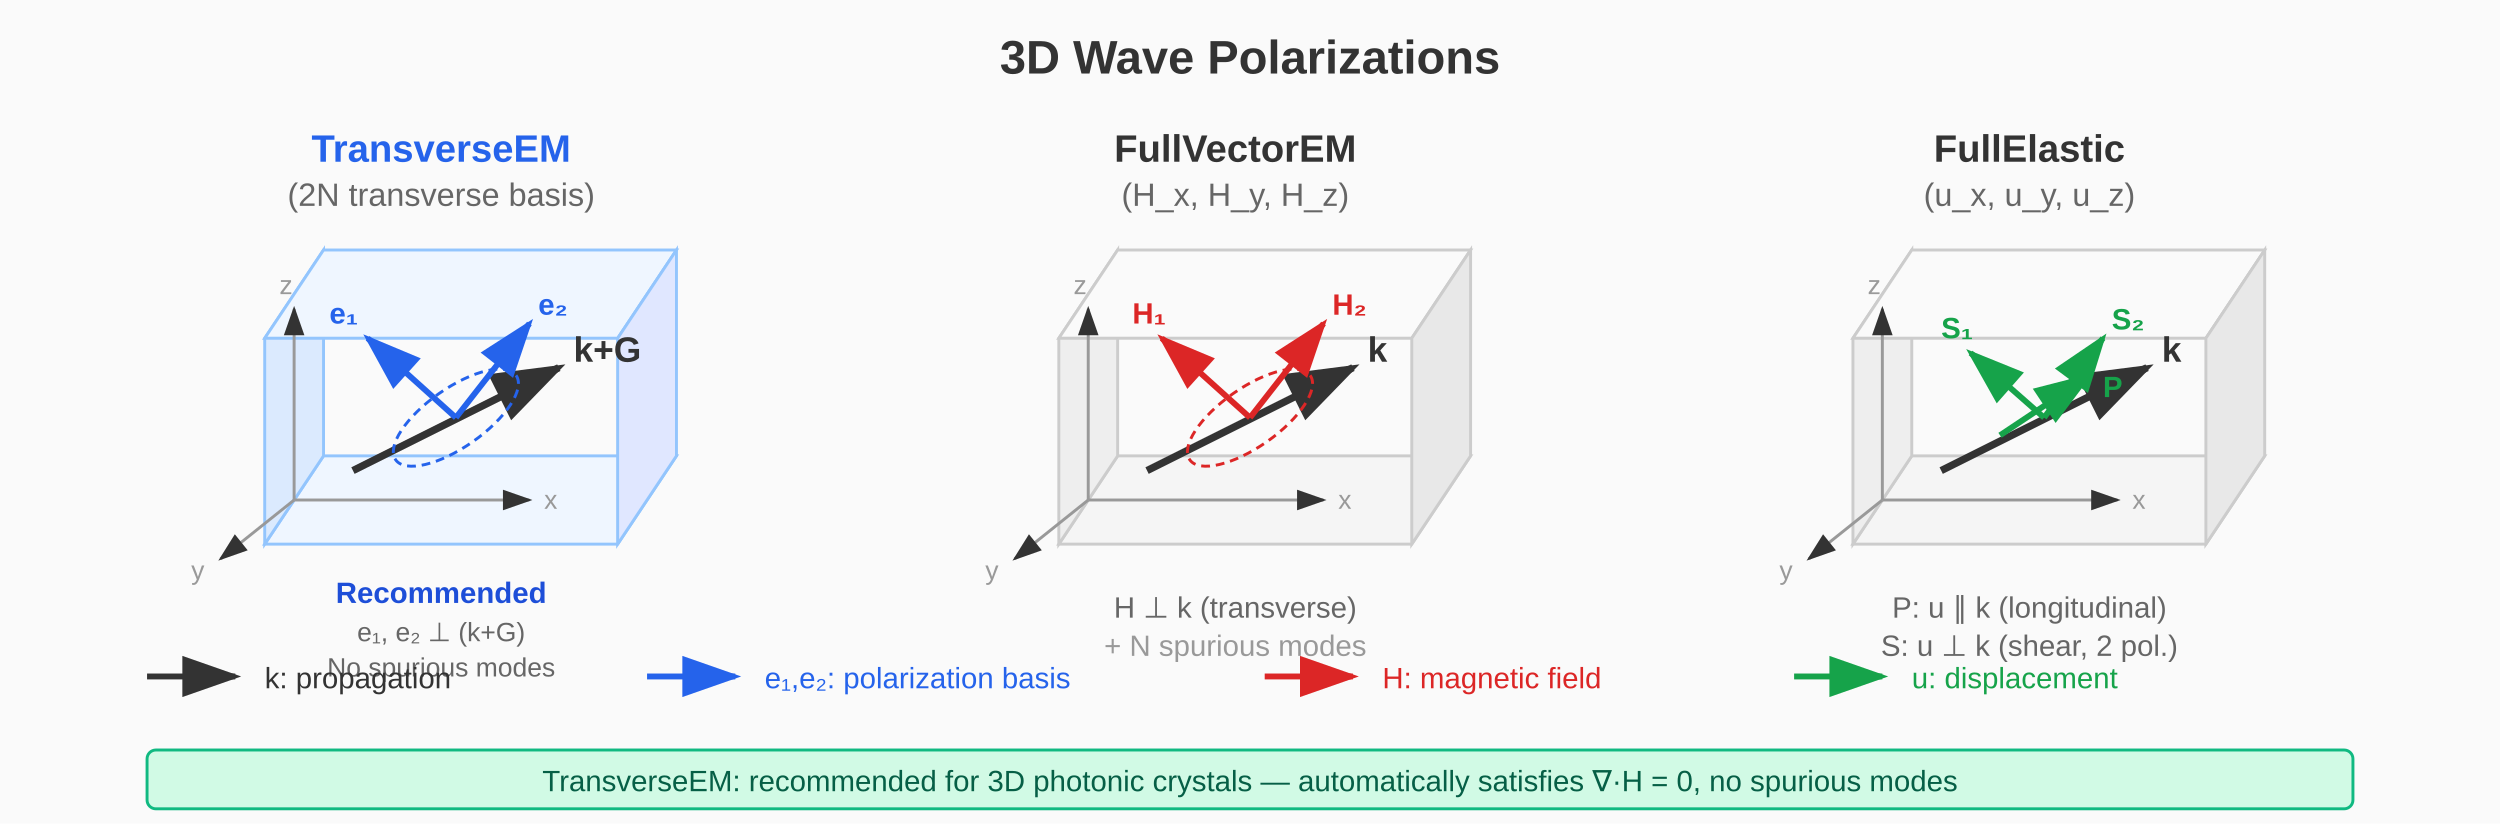
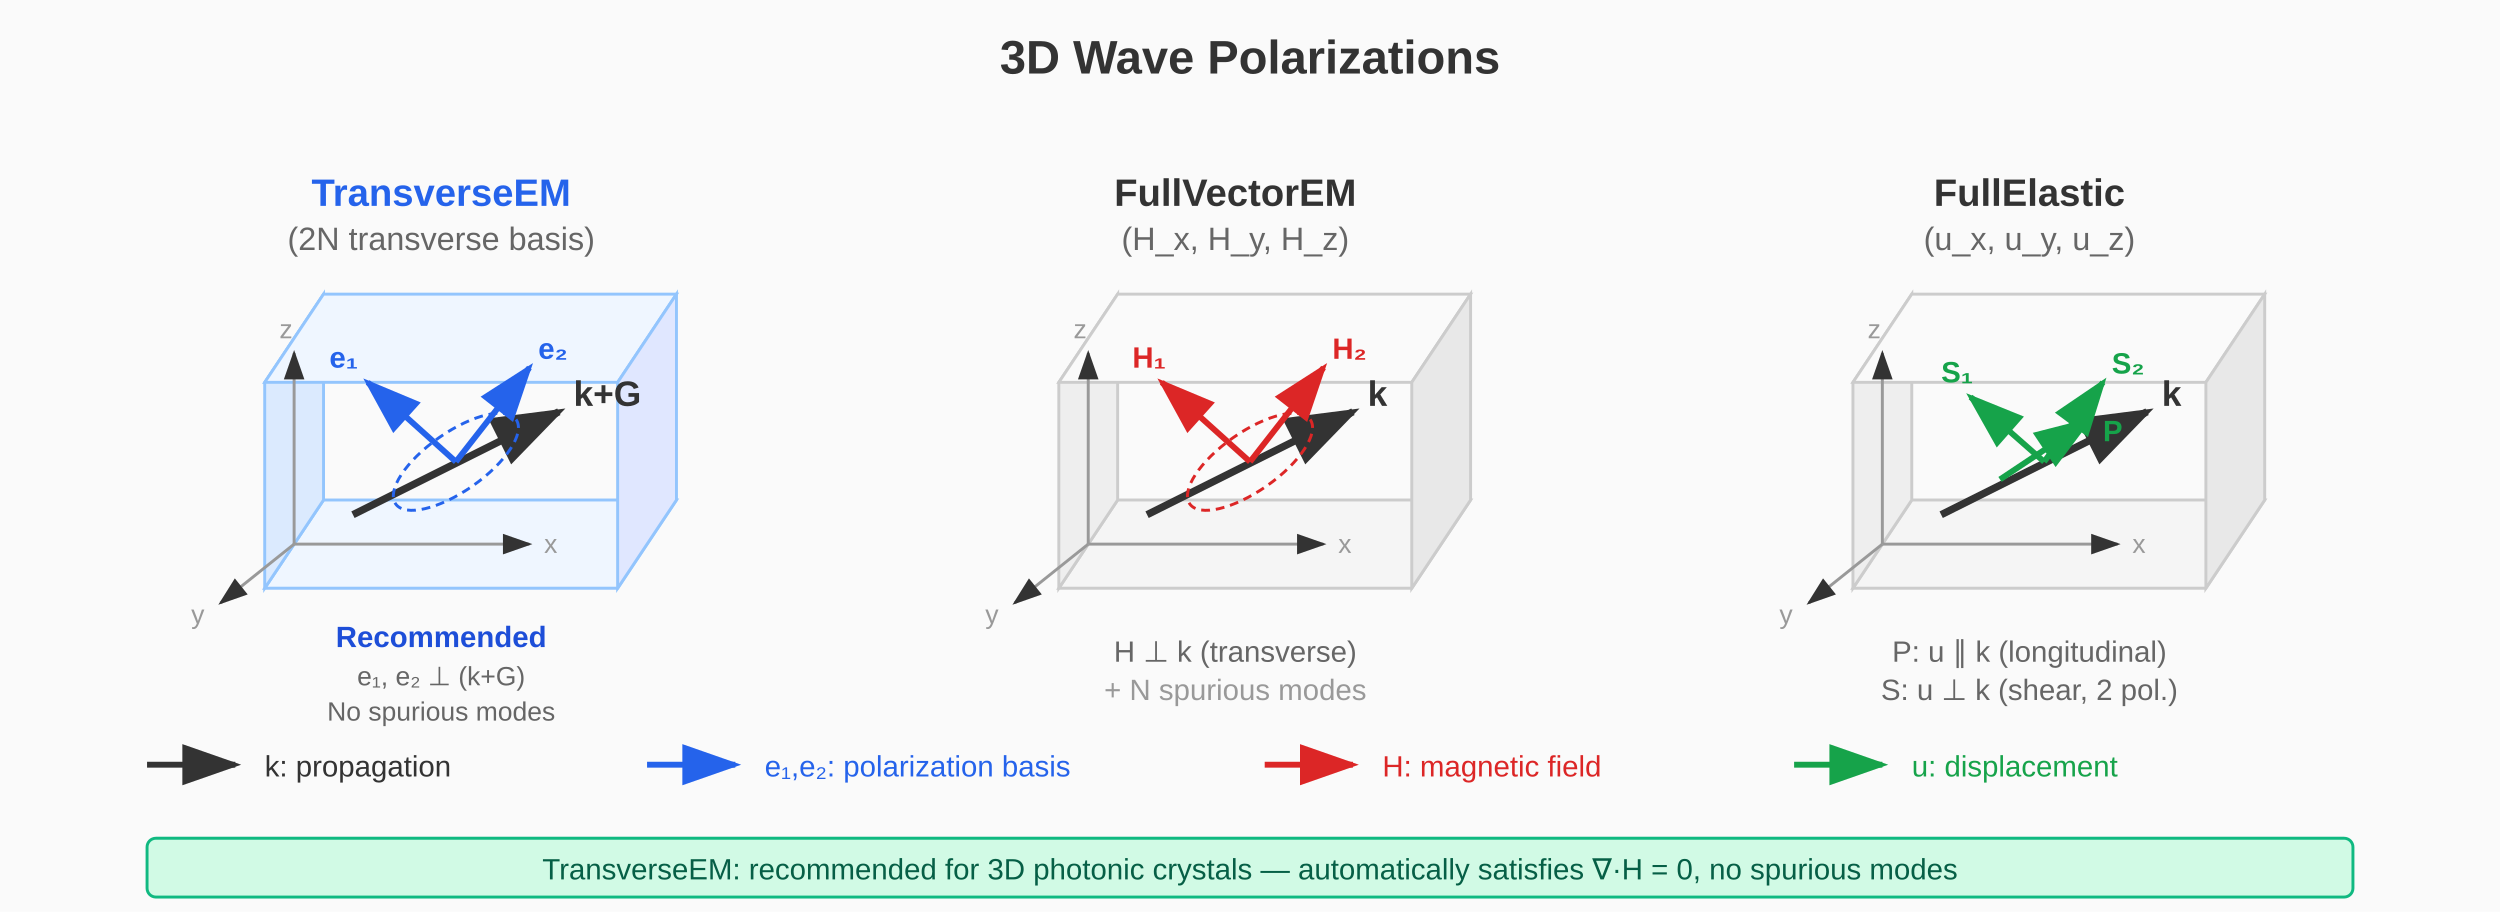
- <svg xmlns="http://www.w3.org/2000/svg" viewBox="0 0 850 280">
+ <svg xmlns="http://www.w3.org/2000/svg" viewBox="0 0 850 310">
  <defs>
    <marker id="arrowhead" markerWidth="10" markerHeight="7" refX="9" refY="3.5" orient="auto">
      <polygon points="0 0, 10 3.5, 0 7" fill="#333" />
    </marker>
    <marker id="arrowhead-red" markerWidth="10" markerHeight="7" refX="9" refY="3.5" orient="auto">
      <polygon points="0 0, 10 3.5, 0 7" fill="#dc2626" />
    </marker>
    <marker id="arrowhead-green" markerWidth="10" markerHeight="7" refX="9" refY="3.5" orient="auto">
      <polygon points="0 0, 10 3.5, 0 7" fill="#16a34a" />
    </marker>
    <marker id="arrowhead-blue" markerWidth="10" markerHeight="7" refX="9" refY="3.5" orient="auto">
      <polygon points="0 0, 10 3.5, 0 7" fill="#2563eb" />
    </marker>
  </defs>
-   <rect width="850" height="280" fill="#fafafa" />
+   <rect width="850" height="310" fill="#fafafa" />
  <text x="425" y="25" text-anchor="middle" font-family="Arial, sans-serif" font-size="16" font-weight="bold" fill="#333">3D Wave Polarizations</text>
-   <g transform="translate(30, 55)">
+   <g transform="translate(30, 70)">
    <text x="120" y="0" text-anchor="middle" font-family="Arial, sans-serif" font-size="13" font-weight="bold" fill="#2563eb">TransverseEM</text>
    <text x="120" y="15" text-anchor="middle" font-family="Arial, sans-serif" font-size="11" fill="#666">(2N transverse basis)</text>
    <g transform="translate(20, 30)">
      <polygon points="40,100 160,100 180,70 60,70" fill="#eff6ff" stroke="#93c5fd" stroke-width="1" />
      <polygon points="40,100 40,30 60,0 60,70" fill="#dbeafe" stroke="#93c5fd" stroke-width="1" />
      <polygon points="40,30 160,30 180,0 60,0" fill="#eff6ff" stroke="#93c5fd" stroke-width="1" />
      <polygon points="160,100 160,30 180,0 180,70" fill="#e0e7ff" stroke="#93c5fd" stroke-width="1" />
      <line x1="50" y1="85" x2="50" y2="20" stroke="#999" stroke-width="1" marker-end="url(#arrowhead)" />
      <line x1="50" y1="85" x2="130" y2="85" stroke="#999" stroke-width="1" marker-end="url(#arrowhead)" />
      <line x1="50" y1="85" x2="25" y2="105" stroke="#999" stroke-width="1" marker-end="url(#arrowhead)" />
      <text x="45" y="15" font-family="Arial, sans-serif" font-size="9" fill="#999">z</text>
      <text x="135" y="88" font-family="Arial, sans-serif" font-size="9" fill="#999">x</text>
      <text x="15" y="112" font-family="Arial, sans-serif" font-size="9" fill="#999">y</text>
      <line x1="70" y1="75" x2="140" y2="40" stroke="#333" stroke-width="2.5" marker-end="url(#arrowhead)" />
      <text x="145" y="38" font-family="Arial, sans-serif" font-size="12" font-weight="bold" fill="#333">k+G</text>
      <line x1="105" y1="57" x2="75" y2="30" stroke="#2563eb" stroke-width="2" marker-end="url(#arrowhead-blue)" />
      <line x1="105" y1="57" x2="130" y2="25" stroke="#2563eb" stroke-width="2" marker-end="url(#arrowhead-blue)" />
      <text x="62" y="25" font-family="Arial, sans-serif" font-size="10" font-weight="bold" fill="#2563eb">e₁</text>
      <text x="133" y="22" font-family="Arial, sans-serif" font-size="10" font-weight="bold" fill="#2563eb">e₂</text>
      <ellipse cx="105" cy="57" rx="25" ry="10" fill="none" stroke="#2563eb" stroke-width="1" stroke-dasharray="3,2" transform="rotate(-35, 105, 57)" />
    </g>
    <text x="120" y="150" text-anchor="middle" font-family="Arial, sans-serif" font-size="10" fill="#1d4ed8" font-weight="bold">Recommended</text>
    <text x="120" y="163" text-anchor="middle" font-family="Arial, sans-serif" font-size="9" fill="#666">e₁, e₂ ⊥ (k+G)</text>
    <text x="120" y="175" text-anchor="middle" font-family="Arial, sans-serif" font-size="9" fill="#666">No spurious modes</text>
  </g>
-   <g transform="translate(300, 55)">
+   <g transform="translate(300, 70)">
    <text x="120" y="0" text-anchor="middle" font-family="Arial, sans-serif" font-size="13" font-weight="bold" fill="#333">FullVectorEM</text>
    <text x="120" y="15" text-anchor="middle" font-family="Arial, sans-serif" font-size="11" fill="#666">(H_x, H_y, H_z)</text>
    <g transform="translate(20, 30)">
      <polygon points="40,100 160,100 180,70 60,70" fill="#f5f5f5" stroke="#ccc" stroke-width="1" />
      <polygon points="40,100 40,30 60,0 60,70" fill="#eee" stroke="#ccc" stroke-width="1" />
      <polygon points="40,30 160,30 180,0 60,0" fill="#fafafa" stroke="#ccc" stroke-width="1" />
      <polygon points="160,100 160,30 180,0 180,70" fill="#e8e8e8" stroke="#ccc" stroke-width="1" />
      <line x1="50" y1="85" x2="50" y2="20" stroke="#999" stroke-width="1" marker-end="url(#arrowhead)" />
      <line x1="50" y1="85" x2="130" y2="85" stroke="#999" stroke-width="1" marker-end="url(#arrowhead)" />
      <line x1="50" y1="85" x2="25" y2="105" stroke="#999" stroke-width="1" marker-end="url(#arrowhead)" />
      <text x="45" y="15" font-family="Arial, sans-serif" font-size="9" fill="#999">z</text>
      <text x="135" y="88" font-family="Arial, sans-serif" font-size="9" fill="#999">x</text>
      <text x="15" y="112" font-family="Arial, sans-serif" font-size="9" fill="#999">y</text>
      <line x1="70" y1="75" x2="140" y2="40" stroke="#333" stroke-width="2.5" marker-end="url(#arrowhead)" />
      <text x="145" y="38" font-family="Arial, sans-serif" font-size="12" font-weight="bold" fill="#333">k</text>
      <line x1="105" y1="57" x2="75" y2="30" stroke="#dc2626" stroke-width="2" marker-end="url(#arrowhead-red)" />
      <line x1="105" y1="57" x2="130" y2="25" stroke="#dc2626" stroke-width="2" marker-end="url(#arrowhead-red)" />
      <text x="65" y="25" font-family="Arial, sans-serif" font-size="10" font-weight="bold" fill="#dc2626">H₁</text>
      <text x="133" y="22" font-family="Arial, sans-serif" font-size="10" font-weight="bold" fill="#dc2626">H₂</text>
      <ellipse cx="105" cy="57" rx="25" ry="10" fill="none" stroke="#dc2626" stroke-width="1" stroke-dasharray="3,2" transform="rotate(-35, 105, 57)" />
    </g>
    <text x="120" y="155" text-anchor="middle" font-family="Arial, sans-serif" font-size="10" fill="#666">H ⊥ k (transverse)</text>
    <text x="120" y="168" text-anchor="middle" font-family="Arial, sans-serif" font-size="10" fill="#999">+ N spurious modes</text>
  </g>
-   <g transform="translate(570, 55)">
+   <g transform="translate(570, 70)">
    <text x="120" y="0" text-anchor="middle" font-family="Arial, sans-serif" font-size="13" font-weight="bold" fill="#333">FullElastic</text>
    <text x="120" y="15" text-anchor="middle" font-family="Arial, sans-serif" font-size="11" fill="#666">(u_x, u_y, u_z)</text>
    <g transform="translate(20, 30)">
      <polygon points="40,100 160,100 180,70 60,70" fill="#f5f5f5" stroke="#ccc" stroke-width="1" />
      <polygon points="40,100 40,30 60,0 60,70" fill="#eee" stroke="#ccc" stroke-width="1" />
      <polygon points="40,30 160,30 180,0 60,0" fill="#fafafa" stroke="#ccc" stroke-width="1" />
      <polygon points="160,100 160,30 180,0 180,70" fill="#e8e8e8" stroke="#ccc" stroke-width="1" />
      <line x1="50" y1="85" x2="50" y2="20" stroke="#999" stroke-width="1" marker-end="url(#arrowhead)" />
      <line x1="50" y1="85" x2="130" y2="85" stroke="#999" stroke-width="1" marker-end="url(#arrowhead)" />
      <line x1="50" y1="85" x2="25" y2="105" stroke="#999" stroke-width="1" marker-end="url(#arrowhead)" />
      <text x="45" y="15" font-family="Arial, sans-serif" font-size="9" fill="#999">z</text>
      <text x="135" y="88" font-family="Arial, sans-serif" font-size="9" fill="#999">x</text>
      <text x="15" y="112" font-family="Arial, sans-serif" font-size="9" fill="#999">y</text>
      <line x1="70" y1="75" x2="140" y2="40" stroke="#333" stroke-width="2.5" marker-end="url(#arrowhead)" />
      <text x="145" y="38" font-family="Arial, sans-serif" font-size="12" font-weight="bold" fill="#333">k</text>
      <line x1="90" y1="63" x2="120" y2="43" stroke="#16a34a" stroke-width="2" marker-end="url(#arrowhead-green)" />
      <text x="125" y="50" font-family="Arial, sans-serif" font-size="10" font-weight="bold" fill="#16a34a">P</text>
      <line x1="105" y1="57" x2="80" y2="35" stroke="#16a34a" stroke-width="2" marker-end="url(#arrowhead-green)" />
      <line x1="105" y1="57" x2="125" y2="30" stroke="#16a34a" stroke-width="2" marker-end="url(#arrowhead-green)" />
      <text x="70" y="30" font-family="Arial, sans-serif" font-size="10" font-weight="bold" fill="#16a34a">S₁</text>
      <text x="128" y="27" font-family="Arial, sans-serif" font-size="10" font-weight="bold" fill="#16a34a">S₂</text>
    </g>
    <text x="120" y="155" text-anchor="middle" font-family="Arial, sans-serif" font-size="10" fill="#666">P: u ∥ k (longitudinal)</text>
    <text x="120" y="168" text-anchor="middle" font-family="Arial, sans-serif" font-size="10" fill="#666">S: u ⊥ k (shear, 2 pol.)</text>
  </g>
-   <g transform="translate(50, 230)">
+   <g transform="translate(50, 260)">
    <line x1="0" y1="0" x2="30" y2="0" stroke="#333" stroke-width="2" marker-end="url(#arrowhead)" />
    <text x="40" y="4" font-family="Arial, sans-serif" font-size="10" fill="#333">k: propagation</text>
    <line x1="170" y1="0" x2="200" y2="0" stroke="#2563eb" stroke-width="2" marker-end="url(#arrowhead-blue)" />
    <text x="210" y="4" font-family="Arial, sans-serif" font-size="10" fill="#2563eb">e₁,e₂: polarization basis</text>
    <line x1="380" y1="0" x2="410" y2="0" stroke="#dc2626" stroke-width="2" marker-end="url(#arrowhead-red)" />
    <text x="420" y="4" font-family="Arial, sans-serif" font-size="10" fill="#dc2626">H: magnetic field</text>
    <line x1="560" y1="0" x2="590" y2="0" stroke="#16a34a" stroke-width="2" marker-end="url(#arrowhead-green)" />
    <text x="600" y="4" font-family="Arial, sans-serif" font-size="10" fill="#16a34a">u: displacement</text>
  </g>
-   <g transform="translate(50, 255)">
+   <g transform="translate(50, 285)">
    <rect x="0" y="0" width="750" height="20" fill="#d1fae5" rx="3" stroke="#10b981" stroke-width="1" />
    <text x="375" y="14" text-anchor="middle" font-family="Arial, sans-serif" font-size="10" fill="#065f46">
      TransverseEM: recommended for 3D photonic crystals — automatically satisfies ∇·H = 0, no spurious modes
    </text>
  </g>
</svg>
